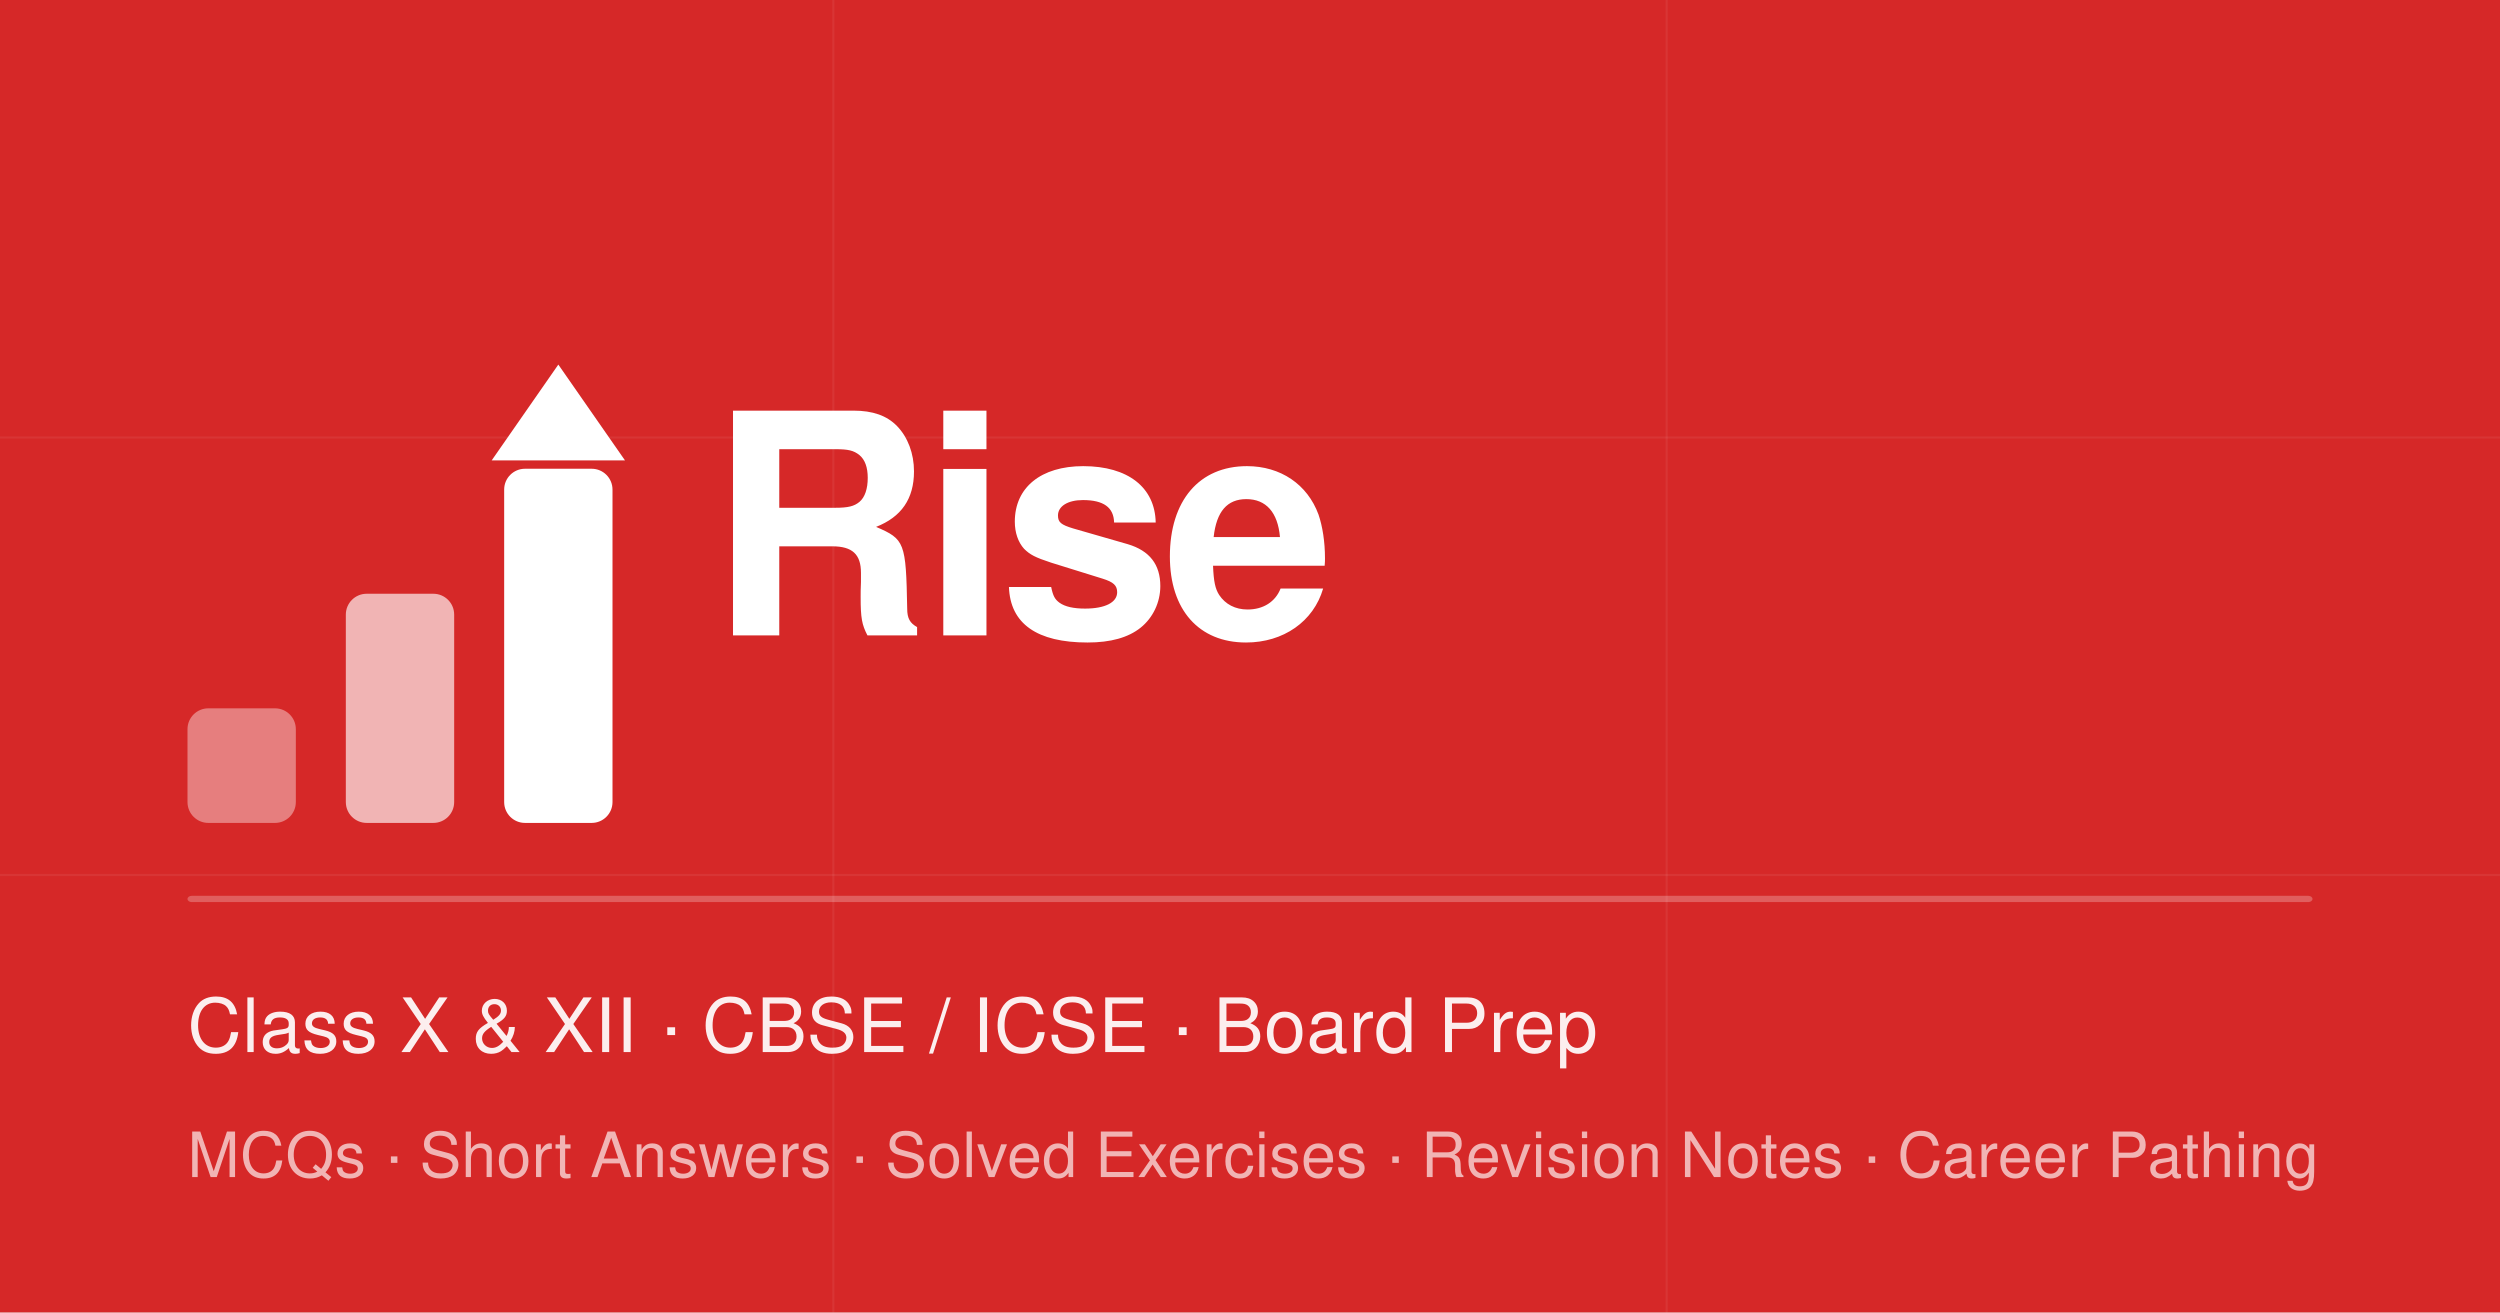
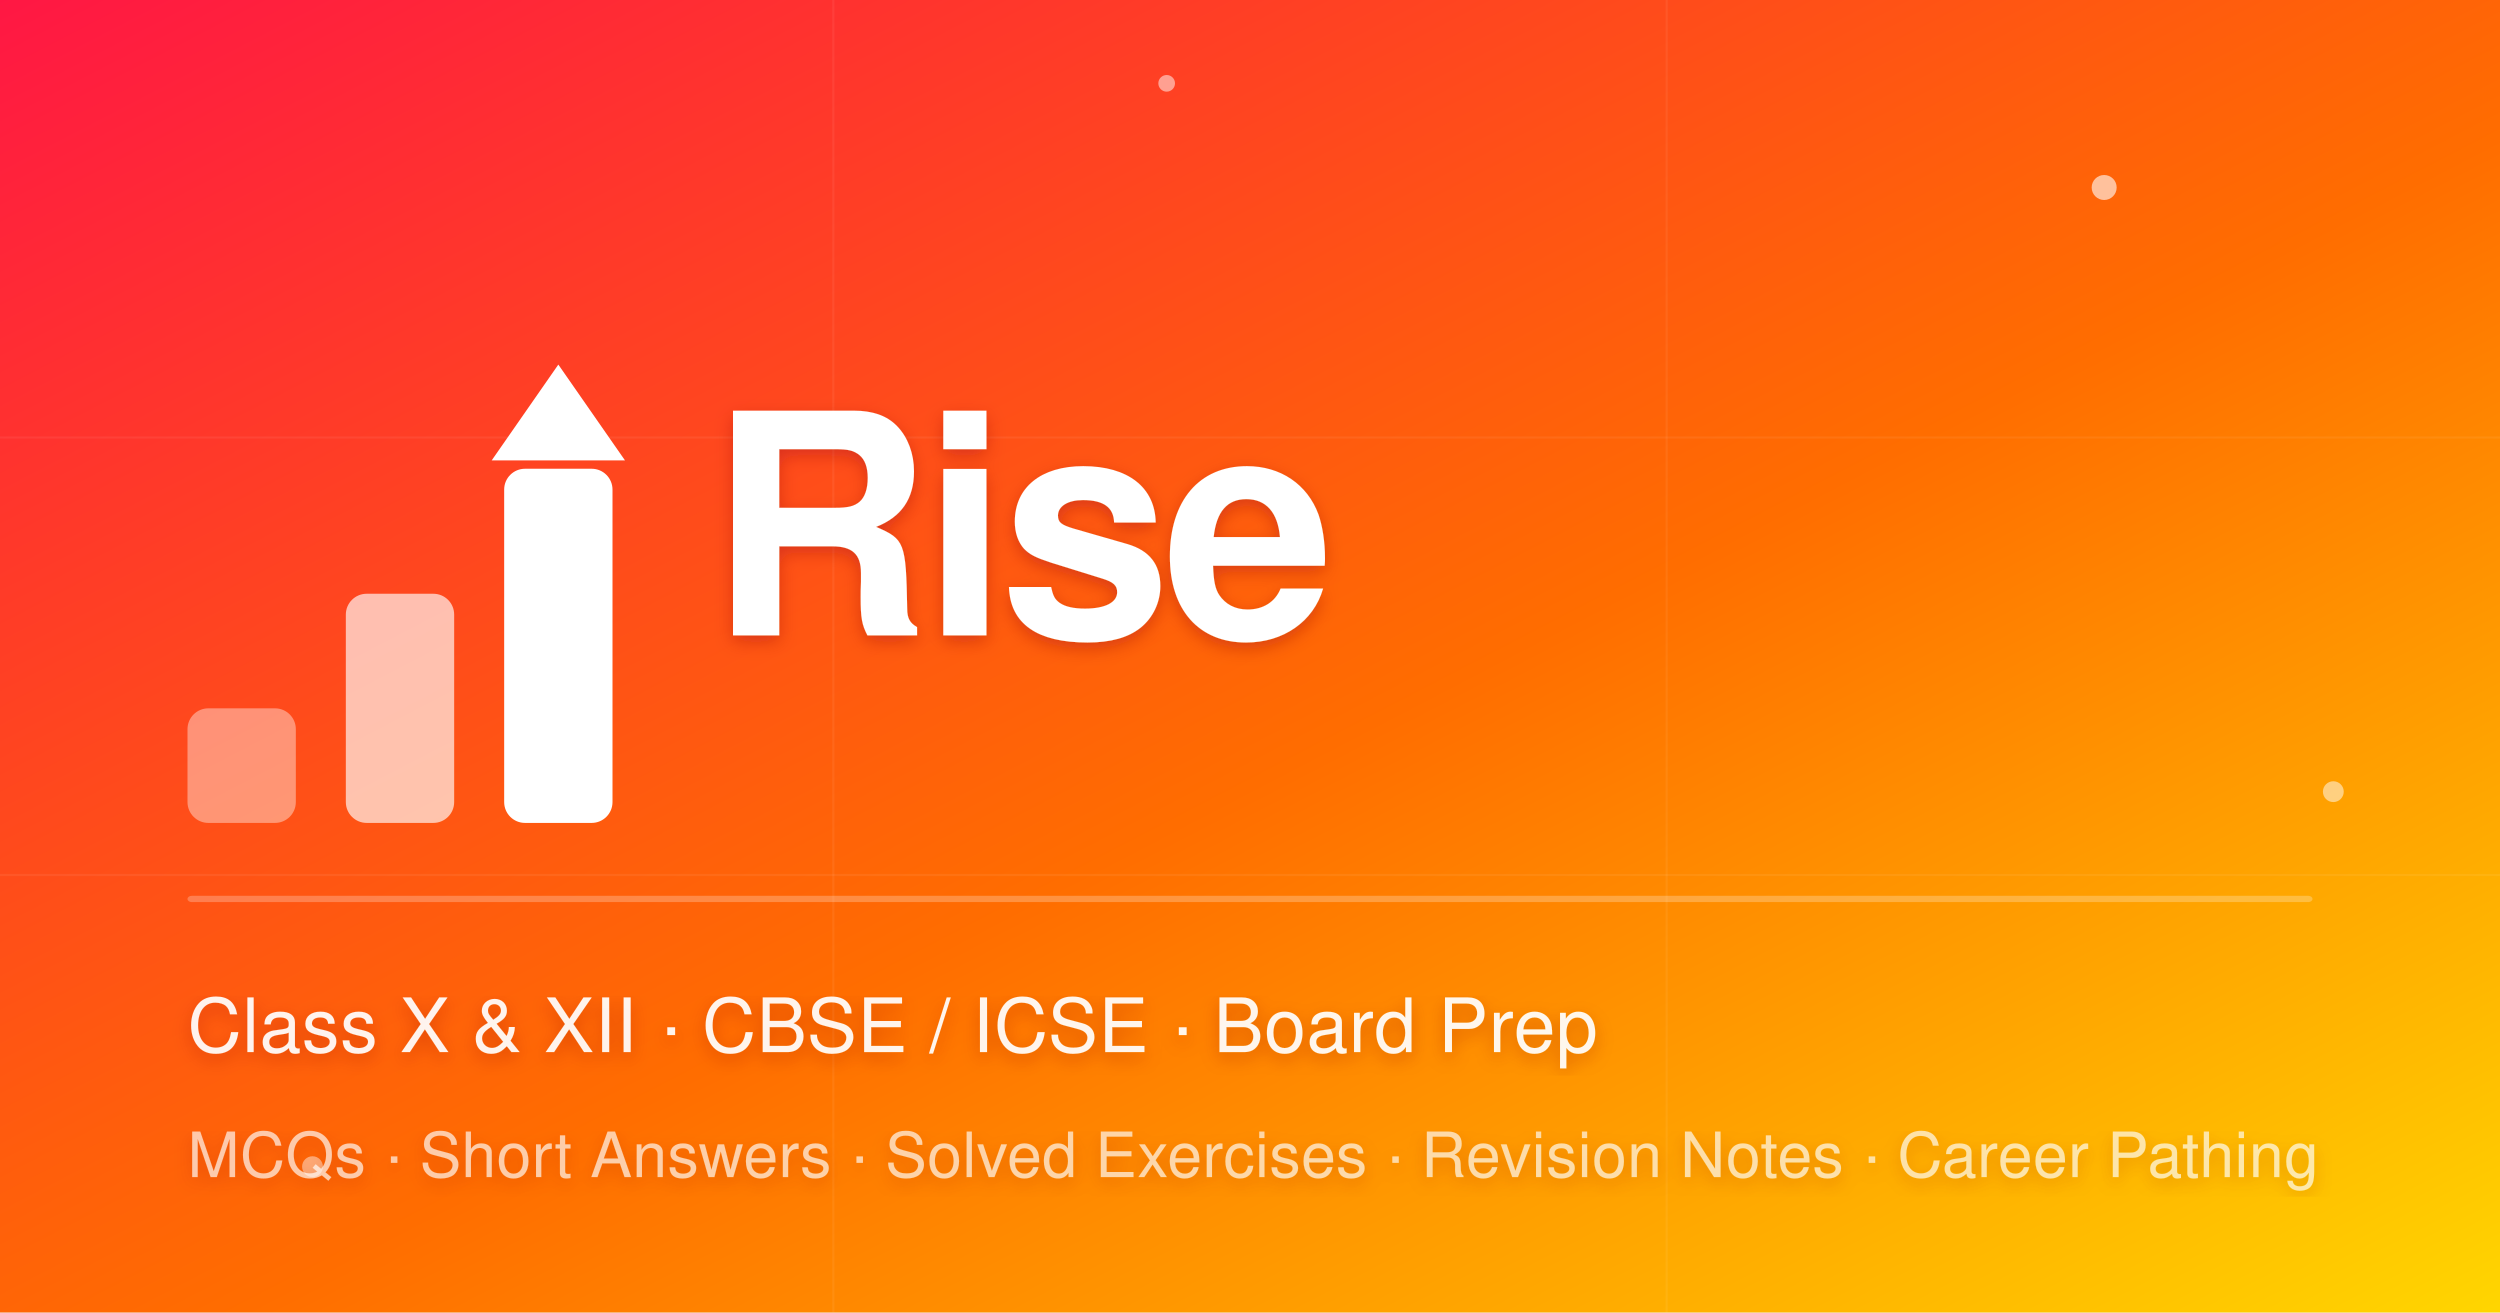
<svg xmlns="http://www.w3.org/2000/svg" viewBox="0 0 1200 630" width="1200" height="630">
-   <rect width="1200" height="630" fill="#d62828" />
+   <defs>
+     <linearGradient id="festive" x1="0" y1="0" x2="1" y2="1">
+       <stop offset="0" stop-color="#ff1744" />
+       <stop offset="0.55" stop-color="#ff6d00" />
+       <stop offset="1" stop-color="#ffd600" />
+     </linearGradient>
+     <filter id="ts">
+       <feDropShadow dx="0" dy="3" stdDeviation="4" flood-color="#960014" flood-opacity="0.35" />
+     </filter>
+   </defs>
+   <rect width="1200" height="630" fill="url(#festive)" />
+   <circle cx="1010" cy="90" r="6" fill="rgba(255,255,255,0.6)" />
+   <circle cx="560" cy="40" r="4" fill="rgba(255,255,255,0.5)" />
+   <circle cx="1120" cy="380" r="5" fill="rgba(255,255,255,0.5)" />
+   <circle cx="150" cy="560" r="5" fill="rgba(255,255,255,0.45)" />
  <line x1="0" y1="210" x2="1200" y2="210" stroke="rgba(255,255,255,0.06)" stroke-width="1" />
  <line x1="0" y1="420" x2="1200" y2="420" stroke="rgba(255,255,255,0.06)" stroke-width="1" />
  <line x1="400" y1="0" x2="400" y2="630" stroke="rgba(255,255,255,0.06)" stroke-width="1" />
  <line x1="800" y1="0" x2="800" y2="630" stroke="rgba(255,255,255,0.06)" stroke-width="1" />
  <g transform="translate(90, 175)">
    <rect x="0" y="165" width="52" height="55" rx="10" fill="rgba(255,255,255,0.40)" />
    <rect x="76" y="110" width="52" height="110" rx="10" fill="rgba(255,255,255,0.65)" />
    <rect x="152" y="50" width="52" height="170" rx="10" fill="#ffffff" />
    <polygon points="178,0 210,46 146,46" fill="#ffffff" />
  </g>
-   <text x="340" y="305" font-family="'Helvetica Neue', Helvetica, Arial, sans-serif" font-size="148" font-weight="800" fill="#ffffff" letter-spacing="-4">Rise</text>
+   <text filter="url(#ts)" x="340" y="305" font-family="'Helvetica Neue', Helvetica, Arial, sans-serif" font-size="148" font-weight="800" fill="#ffffff" letter-spacing="-4">Rise</text>
  <rect x="90" y="430" width="1020" height="3" rx="2" fill="rgba(255,255,255,0.25)" />
-   <text x="90" y="505" font-family="'Helvetica Neue', Helvetica, Arial, sans-serif" font-size="36" font-weight="500" fill="rgba(255,255,255,0.92)" letter-spacing="0.3">
+   <text filter="url(#ts)" x="90" y="505" font-family="'Helvetica Neue', Helvetica, Arial, sans-serif" font-size="36" font-weight="500" fill="rgba(255,255,255,0.92)" letter-spacing="0.3">
    Class X &amp; XII · CBSE / ICSE · Board Prep
  </text>
-   <text x="90" y="565" font-family="'Helvetica Neue', Helvetica, Arial, sans-serif" font-size="30" font-weight="400" fill="rgba(255,255,255,0.65)" letter-spacing="0.2">
+   <text filter="url(#ts)" x="90" y="565" font-family="'Helvetica Neue', Helvetica, Arial, sans-serif" font-size="30" font-weight="400" fill="rgba(255,255,255,0.65)" letter-spacing="0.2">
    MCQs · Short Answers · Solved Exercises · Revision Notes · Career Pathing
  </text>
</svg>
